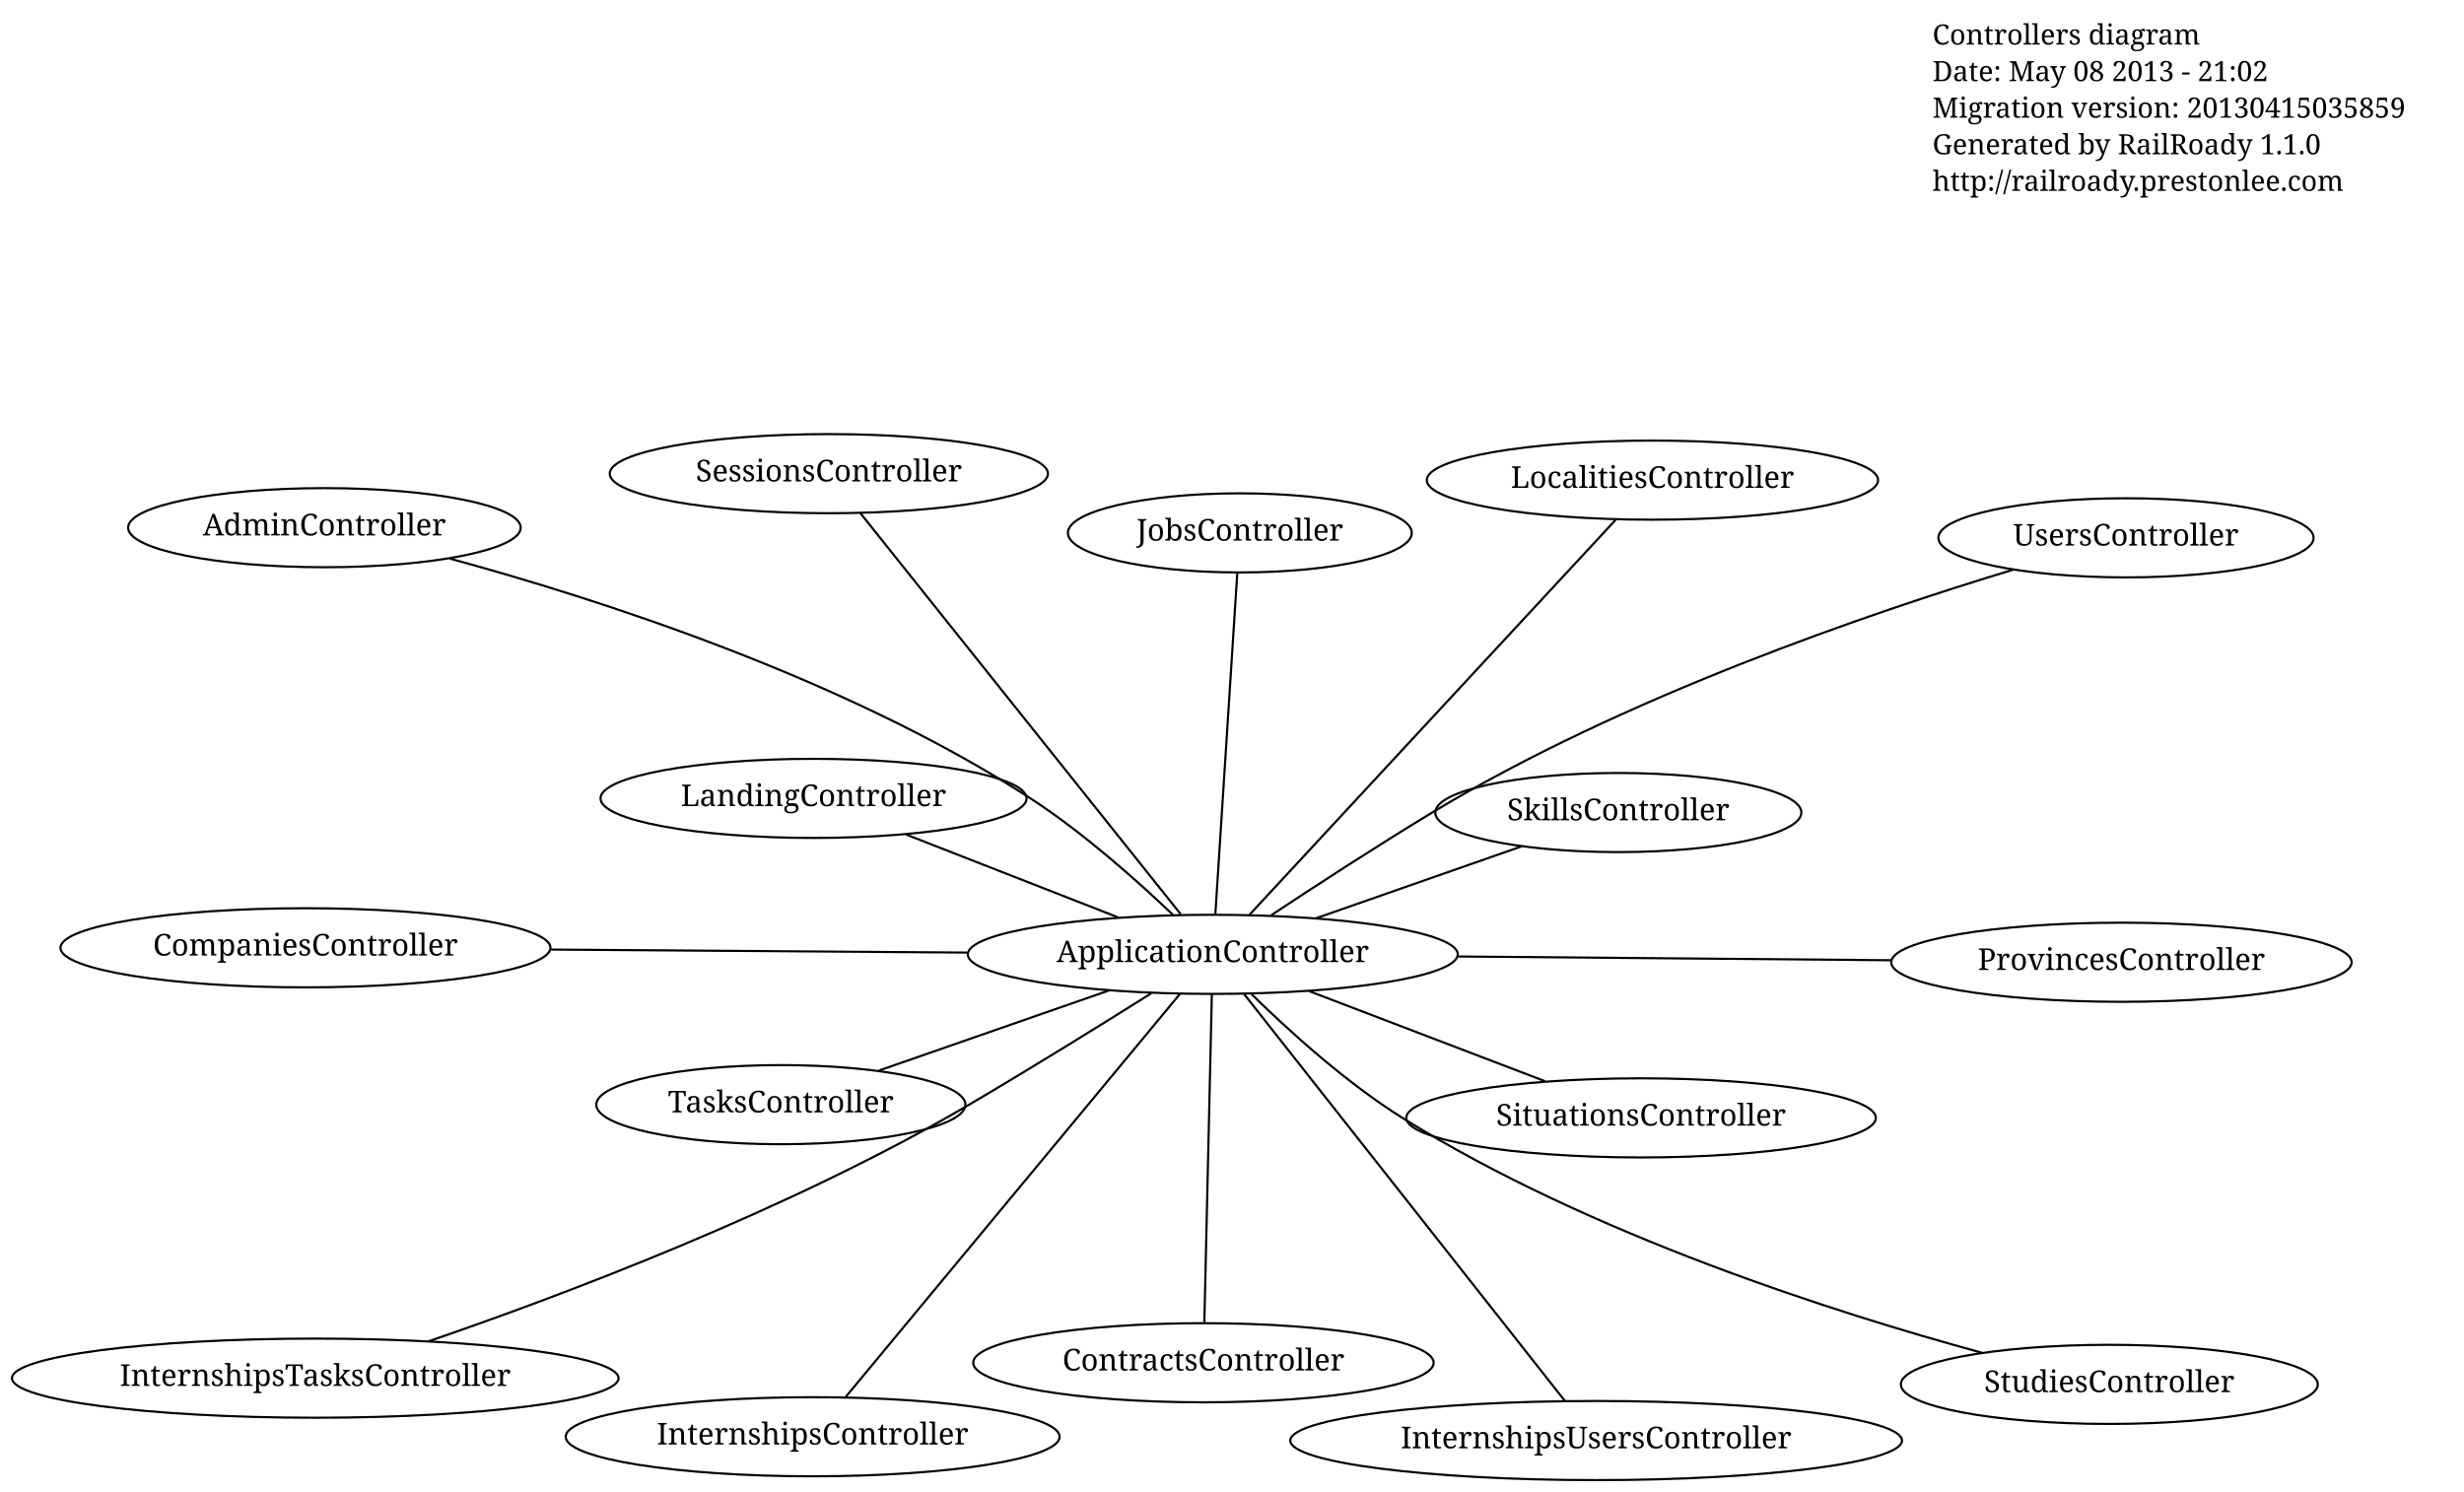
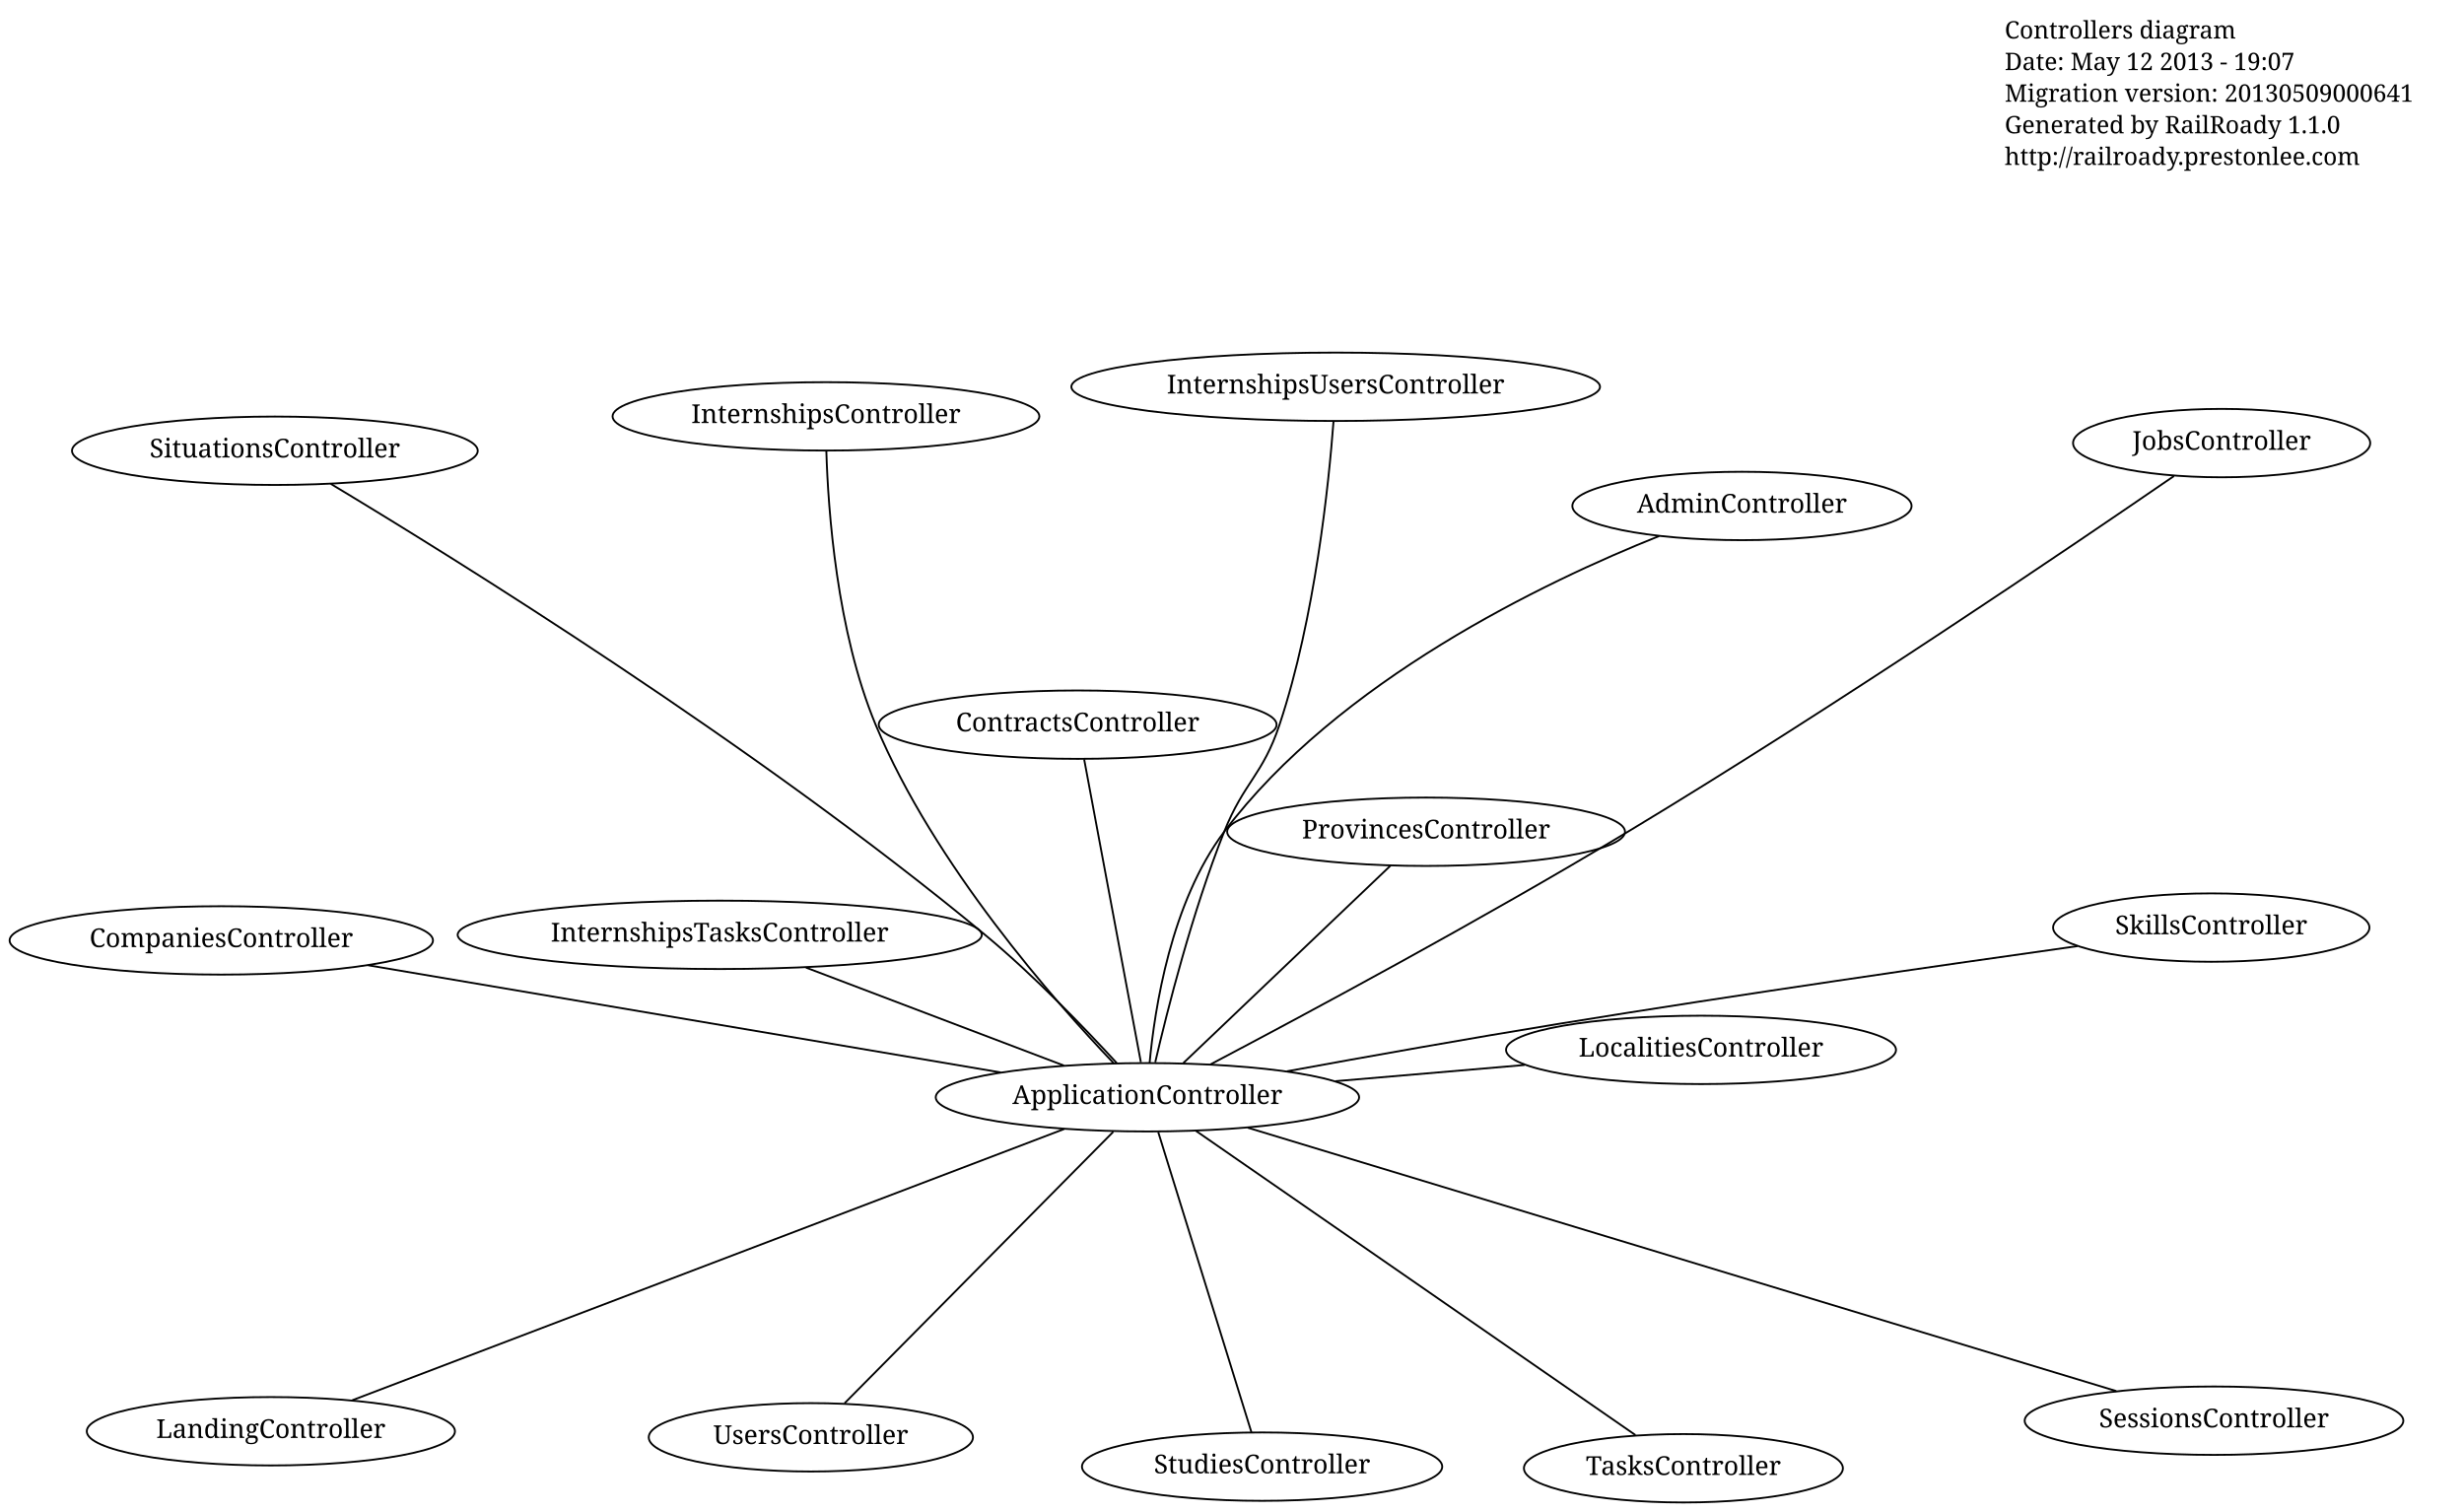
- <svg xmlns="http://www.w3.org/2000/svg" width="1145pt" height="693pt" viewBox="0.00 0.00 1145.00 693.00">
-   <g id="graph1" class="graph" transform="scale(1 1) rotate(0) translate(4 689)">
-     <polygon fill="white" stroke="white" points="-4,5 -4,-689 1142,-689 1142,5 -4,5" />
+ <svg xmlns="http://www.w3.org/2000/svg" width="1325pt" height="813pt" viewBox="0.00 0.00 1325.00 813.00">
+   <g id="graph1" class="graph" transform="scale(1 1) rotate(0) translate(4 809)">
+     <polygon fill="white" stroke="white" points="-4,5 -4,-809 1322,-809 1322,5 -4,5" />
    <g id="node1" class="node">
-       <text text-anchor="start" x="894" y="-668.3" font-family="Times Roman,serif" font-size="13.00">Controllers diagram</text>
-       <text text-anchor="start" x="894" y="-651.3" font-family="Times Roman,serif" font-size="13.00">Date: May 08 2013 - 21:02</text>
-       <text text-anchor="start" x="894" y="-634.3" font-family="Times Roman,serif" font-size="13.00">Migration version: 20130415035859</text>
-       <text text-anchor="start" x="894" y="-617.3" font-family="Times Roman,serif" font-size="13.00">Generated by RailRoady 1.1.0</text>
-       <text text-anchor="start" x="894" y="-600.3" font-family="Times Roman,serif" font-size="13.00">http://railroady.prestonlee.com</text>
+       <text text-anchor="start" x="1074" y="-788.3" font-family="Times Roman,serif" font-size="13.00">Controllers diagram</text>
+       <text text-anchor="start" x="1074" y="-771.3" font-family="Times Roman,serif" font-size="13.00">Date: May 12 2013 - 19:07</text>
+       <text text-anchor="start" x="1074" y="-754.3" font-family="Times Roman,serif" font-size="13.00">Migration version: 20130509000641</text>
+       <text text-anchor="start" x="1074" y="-737.3" font-family="Times Roman,serif" font-size="13.00">Generated by RailRoady 1.1.0</text>
+       <text text-anchor="start" x="1074" y="-720.3" font-family="Times Roman,serif" font-size="13.00">http://railroady.prestonlee.com</text>
    </g>
    <g id="node2" class="node">
-       <ellipse fill="none" stroke="black" cx="137.945" cy="-248.511" rx="113.844" ry="18.385" />
-       <text text-anchor="middle" x="137.945" y="-244.911" font-family="Times Roman,serif" font-size="14.00">CompaniesController</text>
+       <ellipse fill="none" stroke="black" cx="115" cy="-303.325" rx="113.844" ry="18.385" />
+       <text text-anchor="middle" x="115" y="-299.725" font-family="Times Roman,serif" font-size="14.00">CompaniesController</text>
    </g>
    <g id="node3" class="node">
-       <ellipse fill="none" stroke="black" cx="763.879" cy="-465.854" rx="104.86" ry="18.385" />
-       <text text-anchor="middle" x="763.879" y="-462.254" font-family="Times Roman,serif" font-size="14.00">LocalitiesController</text>
+       <ellipse fill="none" stroke="black" cx="932.729" cy="-536.939" rx="91.217" ry="18.385" />
+       <text text-anchor="middle" x="932.729" y="-533.339" font-family="Times Roman,serif" font-size="14.00">AdminController</text>
    </g>
    <g id="node4" class="node">
-       <ellipse fill="none" stroke="black" cx="373.634" cy="-21.267" rx="114.759" ry="18.385" />
-       <text text-anchor="middle" x="373.634" y="-17.666" font-family="Times Roman,serif" font-size="14.00">InternshipsController</text>
+       <ellipse fill="none" stroke="black" cx="674.686" cy="-20.376" rx="96.874" ry="18.385" />
+       <text text-anchor="middle" x="674.686" y="-16.776" font-family="Times Roman,serif" font-size="14.00">StudiesController</text>
    </g>
    <g id="node5" class="node">
-       <ellipse fill="none" stroke="black" cx="381.157" cy="-468.865" rx="101.823" ry="18.385" />
-       <text text-anchor="middle" x="381.157" y="-465.265" font-family="Times Roman,serif" font-size="14.00">SessionsController</text>
+       <ellipse fill="none" stroke="black" cx="440.157" cy="-585.118" rx="114.759" ry="18.385" />
+       <text text-anchor="middle" x="440.157" y="-581.518" font-family="Times Roman,serif" font-size="14.00">InternshipsController</text>
    </g>
    <g id="node6" class="node">
-       <ellipse fill="none" stroke="black" cx="748.023" cy="-311.37" rx="85.06" ry="18.385" />
-       <text text-anchor="middle" x="748.023" y="-307.77" font-family="Times Roman,serif" font-size="14.00">SkillsController</text>
+       <ellipse fill="none" stroke="black" cx="762.864" cy="-361.759" rx="106.98" ry="18.385" />
+       <text text-anchor="middle" x="762.864" y="-358.159" font-family="Times Roman,serif" font-size="14.00">ProvincesController</text>
    </g>
    <g id="node7" class="node">
-       <ellipse fill="none" stroke="black" cx="374.049" cy="-317.947" rx="98.995" ry="18.385" />
-       <text text-anchor="middle" x="374.049" y="-314.347" font-family="Times Roman,serif" font-size="14.00">LandingController</text>
+       <ellipse fill="none" stroke="black" cx="575.506" cy="-419.337" rx="106.98" ry="18.385" />
+       <text text-anchor="middle" x="575.506" y="-415.737" font-family="Times Roman,serif" font-size="14.00">ContractsController</text>
    </g>
    <g id="node8" class="node">
-       <ellipse fill="none" stroke="black" cx="142.5" cy="-48.493" rx="140.922" ry="18.385" />
-       <text text-anchor="middle" x="142.5" y="-44.893" font-family="Times Roman,serif" font-size="14.00">InternshipsTasksController</text>
+       <ellipse fill="none" stroke="black" cx="141.655" cy="-39.391" rx="98.995" ry="18.385" />
+       <text text-anchor="middle" x="141.655" y="-35.791" font-family="Times Roman,serif" font-size="14.00">LandingController</text>
    </g>
    <g id="node9" class="node">
-       <ellipse fill="none" stroke="black" cx="981.808" cy="-241.792" rx="106.98" ry="18.385" />
-       <text text-anchor="middle" x="981.808" y="-238.192" font-family="Times Roman,serif" font-size="14.00">ProvincesController</text>
+       <ellipse fill="none" stroke="black" cx="613.02" cy="-218.978" rx="113.844" ry="18.385" />
+       <text text-anchor="middle" x="613.02" y="-215.378" font-family="Times Roman,serif" font-size="14.00">ApplicationController</text>
+     </g>
+     <g id="edge2" class="edge">
+       <path fill="none" stroke="black" d="M534.108,-232.343C440.992,-248.114 287.089,-274.179 193.955,-289.953" />
+     </g>
+     <g id="edge4" class="edge">
+       <path fill="none" stroke="black" d="M614.2,-237.499C616.904,-266.641 625.725,-323.782 654.264,-361.699 715.494,-443.049 826.462,-496.072 888.218,-520.776" />
+     </g>
+     <g id="edge6" class="edge">
+       <path fill="none" stroke="black" d="M618.822,-200.294C630.605,-162.346 657.213,-76.651 668.945,-38.866" />
+     </g>
+     <g id="edge8" class="edge">
+       <path fill="none" stroke="black" d="M594.919,-237.256C563.278,-270.39 498.298,-343.943 466.908,-419.207 445.907,-469.562 441.313,-534.879 440.363,-566.431" />
+     </g>
+     <g id="edge10" class="edge">
+       <path fill="none" stroke="black" d="M632.303,-237.352C661.075,-264.768 714.926,-316.081 743.655,-343.455" />
+     </g>
+     <g id="edge12" class="edge">
+       <path fill="none" stroke="black" d="M609.491,-237.828C602.323,-276.112 586.136,-362.565 578.998,-400.684" />
+     </g>
+     <g id="edge14" class="edge">
+       <path fill="none" stroke="black" d="M568.25,-201.921C477.937,-167.512 274.929,-90.168 185.44,-56.073" />
    </g>
    <g id="node10" class="node">
-       <ellipse fill="none" stroke="black" cx="358.86" cy="-175.604" rx="85.768" ry="18.385" />
-       <text text-anchor="middle" x="358.86" y="-172.004" font-family="Times Roman,serif" font-size="14.00">TasksController</text>
+       <ellipse fill="none" stroke="black" cx="383.028" cy="-306.325" rx="140.922" ry="18.385" />
+       <text text-anchor="middle" x="383.028" y="-302.725" font-family="Times Roman,serif" font-size="14.00">InternshipsTasksController</text>
+     </g>
+     <g id="edge16" class="edge">
+       <path fill="none" stroke="black" d="M568.13,-236.027C528.127,-251.219 469.823,-273.362 429.382,-288.721" />
    </g>
    <g id="node11" class="node">
-       <ellipse fill="none" stroke="black" cx="737.717" cy="-19.5" rx="142.128" ry="18.385" />
-       <text text-anchor="middle" x="737.717" y="-15.9" font-family="Times Roman,serif" font-size="14.00">InternshipsUsersController</text>
+       <ellipse fill="none" stroke="black" cx="901.242" cy="-19.5" rx="85.768" ry="18.385" />
+       <text text-anchor="middle" x="901.242" y="-15.9" font-family="Times Roman,serif" font-size="14.00">TasksController</text>
+     </g>
+     <g id="edge18" class="edge">
+       <path fill="none" stroke="black" d="M639.106,-200.924C693.981,-162.946 820.782,-75.186 875.423,-37.37" />
    </g>
    <g id="node12" class="node">
-       <ellipse fill="none" stroke="black" cx="555.22" cy="-55.662" rx="106.98" ry="18.385" />
-       <text text-anchor="middle" x="555.22" y="-52.062" font-family="Times Roman,serif" font-size="14.00">ContractsController</text>
+       <ellipse fill="none" stroke="black" cx="432.031" cy="-36.134" rx="87.18" ry="18.385" />
+       <text text-anchor="middle" x="432.031" y="-32.534" font-family="Times Roman,serif" font-size="14.00">UsersController</text>
+     </g>
+     <g id="edge20" class="edge">
+       <path fill="none" stroke="black" d="M594.67,-200.44C559.891,-165.304 484.768,-89.412 450.161,-54.45" />
    </g>
    <g id="node13" class="node">
-       <ellipse fill="none" stroke="black" cx="146.758" cy="-443.759" rx="91.217" ry="18.385" />
-       <text text-anchor="middle" x="146.758" y="-440.159" font-family="Times Roman,serif" font-size="14.00">AdminController</text>
+       <ellipse fill="none" stroke="black" cx="143.81" cy="-566.617" rx="109.101" ry="18.385" />
+       <text text-anchor="middle" x="143.81" y="-563.017" font-family="Times Roman,serif" font-size="14.00">SituationsController</text>
+     </g>
+     <g id="edge22" class="edge">
+       <path fill="none" stroke="black" d="M596.523,-237.394C579.595,-255.815 552.067,-284.484 525.627,-306.388 402.698,-408.233 240.167,-508.988 173.884,-548.806" />
    </g>
    <g id="node14" class="node">
-       <ellipse fill="none" stroke="black" cx="983.929" cy="-439.043" rx="87.18" ry="18.385" />
-       <text text-anchor="middle" x="983.929" y="-435.443" font-family="Times Roman,serif" font-size="14.00">UsersController</text>
+       <ellipse fill="none" stroke="black" cx="1185.09" cy="-310.227" rx="85.06" ry="18.385" />
+       <text text-anchor="middle" x="1185.09" y="-306.627" font-family="Times Roman,serif" font-size="14.00">SkillsController</text>
+     </g>
+     <g id="edge24" class="edge">
+       <path fill="none" stroke="black" d="M688.05,-232.956C730.919,-240.796 785.715,-250.572 834.6,-258.539 930.819,-274.22 1042.25,-290.297 1113.17,-300.269" />
    </g>
    <g id="node15" class="node">
-       <ellipse fill="none" stroke="black" cx="559.565" cy="-245.459" rx="113.844" ry="18.385" />
-       <text text-anchor="middle" x="559.565" y="-241.859" font-family="Times Roman,serif" font-size="14.00">ApplicationController</text>
-     </g>
-     <g id="edge2" class="edge">
-       <path fill="none" stroke="black" d="M445.468,-246.285C385.475,-246.719 312.139,-247.25 252.132,-247.684" />
-     </g>
-     <g id="edge4" class="edge">
-       <path fill="none" stroke="black" d="M576.633,-263.871C615.092,-305.357 708.166,-405.757 746.715,-447.34" />
-     </g>
-     <g id="edge6" class="edge">
-       <path fill="none" stroke="black" d="M544.349,-227.112C509.484,-185.072 424.127,-82.15 389.06,-39.867" />
-     </g>
-     <g id="edge8" class="edge">
-       <path fill="none" stroke="black" d="M544.661,-264.122C510.994,-306.28 429.399,-408.455 395.893,-450.412" />
-     </g>
-     <g id="edge10" class="edge">
-       <path fill="none" stroke="black" d="M607.608,-262.262C636.944,-272.521 674.213,-285.556 702.983,-295.617" />
-     </g>
-     <g id="edge12" class="edge">
-       <path fill="none" stroke="black" d="M515.6,-262.638C485.813,-274.276 446.641,-289.582 417.058,-301.142" />
-     </g>
-     <g id="edge14" class="edge">
-       <path fill="none" stroke="black" d="M530.95,-227.329C508.208,-213.034 475.504,-192.734 446.459,-175.667 363.234,-126.763 257.654,-87.073 195.353,-65.699" />
-     </g>
-     <g id="edge16" class="edge">
-       <path fill="none" stroke="black" d="M673.552,-244.469C736.202,-243.925 813.445,-243.254 874.936,-242.72" />
-     </g>
-     <g id="edge18" class="edge">
-       <path fill="none" stroke="black" d="M511.236,-228.638C478.757,-217.334 436.231,-202.533 404.36,-191.44" />
-     </g>
-     <g id="edge20" class="edge">
-       <path fill="none" stroke="black" d="M574.144,-226.968C607.634,-184.491 689.743,-80.347 723.186,-37.93" />
-     </g>
-     <g id="edge22" class="edge">
-       <path fill="none" stroke="black" d="M559.14,-226.915C558.31,-190.63 556.478,-110.627 555.646,-74.282" />
-     </g>
-     <g id="edge24" class="edge">
-       <path fill="none" stroke="black" d="M541.159,-263.737C524.689,-279.449 499.392,-302.044 474.647,-318.077 388.31,-374.018 273.322,-410.819 204.971,-429.407" />
+       <ellipse fill="none" stroke="black" cx="1190.67" cy="-570.748" rx="79.903" ry="18.385" />
+       <text text-anchor="middle" x="1190.67" y="-567.148" font-family="Times Roman,serif" font-size="14.00">JobsController</text>
    </g>
    <g id="edge26" class="edge">
-       <path fill="none" stroke="black" d="M586.523,-263.512C606.896,-277.001 635.66,-295.722 661.423,-311.31 750.175,-365.01 865.501,-404.274 931.46,-424.217" />
+       <path fill="none" stroke="black" d="M646.931,-236.68C696.762,-262.926 792.422,-314.198 871.463,-361.818 982.943,-428.981 1111.35,-516.135 1165.02,-553.02" />
    </g>
    <g id="node16" class="node">
-       <ellipse fill="none" stroke="black" cx="572.153" cy="-441.34" rx="79.903" ry="18.385" />
-       <text text-anchor="middle" x="572.153" y="-437.74" font-family="Times Roman,serif" font-size="14.00">JobsController</text>
+       <ellipse fill="none" stroke="black" cx="714.259" cy="-601.019" rx="142.128" ry="18.385" />
+       <text text-anchor="middle" x="714.259" y="-597.419" font-family="Times Roman,serif" font-size="14.00">InternshipsUsersController</text>
    </g>
    <g id="edge28" class="edge">
-       <path fill="none" stroke="black" d="M560.772,-264.241C563.178,-301.682 568.546,-385.221 570.95,-422.615" />
+       <path fill="none" stroke="black" d="M617.225,-237.842C623.674,-265.532 637.085,-318.569 654.264,-361.699 664.958,-388.545 674.994,-392.043 684.103,-419.467 703.189,-476.928 710.542,-548.801 713.075,-582.263" />
    </g>
    <g id="node17" class="node">
-       <ellipse fill="none" stroke="black" cx="758.591" cy="-169.461" rx="109.101" ry="18.385" />
-       <text text-anchor="middle" x="758.591" y="-165.861" font-family="Times Roman,serif" font-size="14.00">SituationsController</text>
+       <ellipse fill="none" stroke="black" cx="910.714" cy="-244.466" rx="104.86" ry="18.385" />
+       <text text-anchor="middle" x="910.714" y="-240.866" font-family="Times Roman,serif" font-size="14.00">LocalitiesController</text>
    </g>
    <g id="edge30" class="edge">
-       <path fill="none" stroke="black" d="M604.23,-228.404C637.008,-215.887 681.332,-198.962 714.075,-186.46" />
+       <path fill="none" stroke="black" d="M714.221,-227.643C747.09,-230.457 783.424,-233.568 815.817,-236.341" />
    </g>
    <g id="node18" class="node">
-       <ellipse fill="none" stroke="black" cx="976.19" cy="-45.61" rx="96.874" ry="18.385" />
-       <text text-anchor="middle" x="976.19" y="-42.01" font-family="Times Roman,serif" font-size="14.00">StudiesController</text>
+       <ellipse fill="none" stroke="black" cx="1186.57" cy="-45.07" rx="101.823" ry="18.385" />
+       <text text-anchor="middle" x="1186.57" y="-41.47" font-family="Times Roman,serif" font-size="14.00">SessionsController</text>
    </g>
    <g id="edge32" class="edge">
-       <path fill="none" stroke="black" d="M577.549,-226.995C594.543,-210.306 621.338,-185.878 647.997,-169.264 734.68,-115.241 848.681,-78.922 916.979,-60.303" />
+       <path fill="none" stroke="black" d="M666.978,-202.617C776.849,-169.303 1025.31,-93.965 1134,-61.009" />
    </g>
  </g>
</svg>
